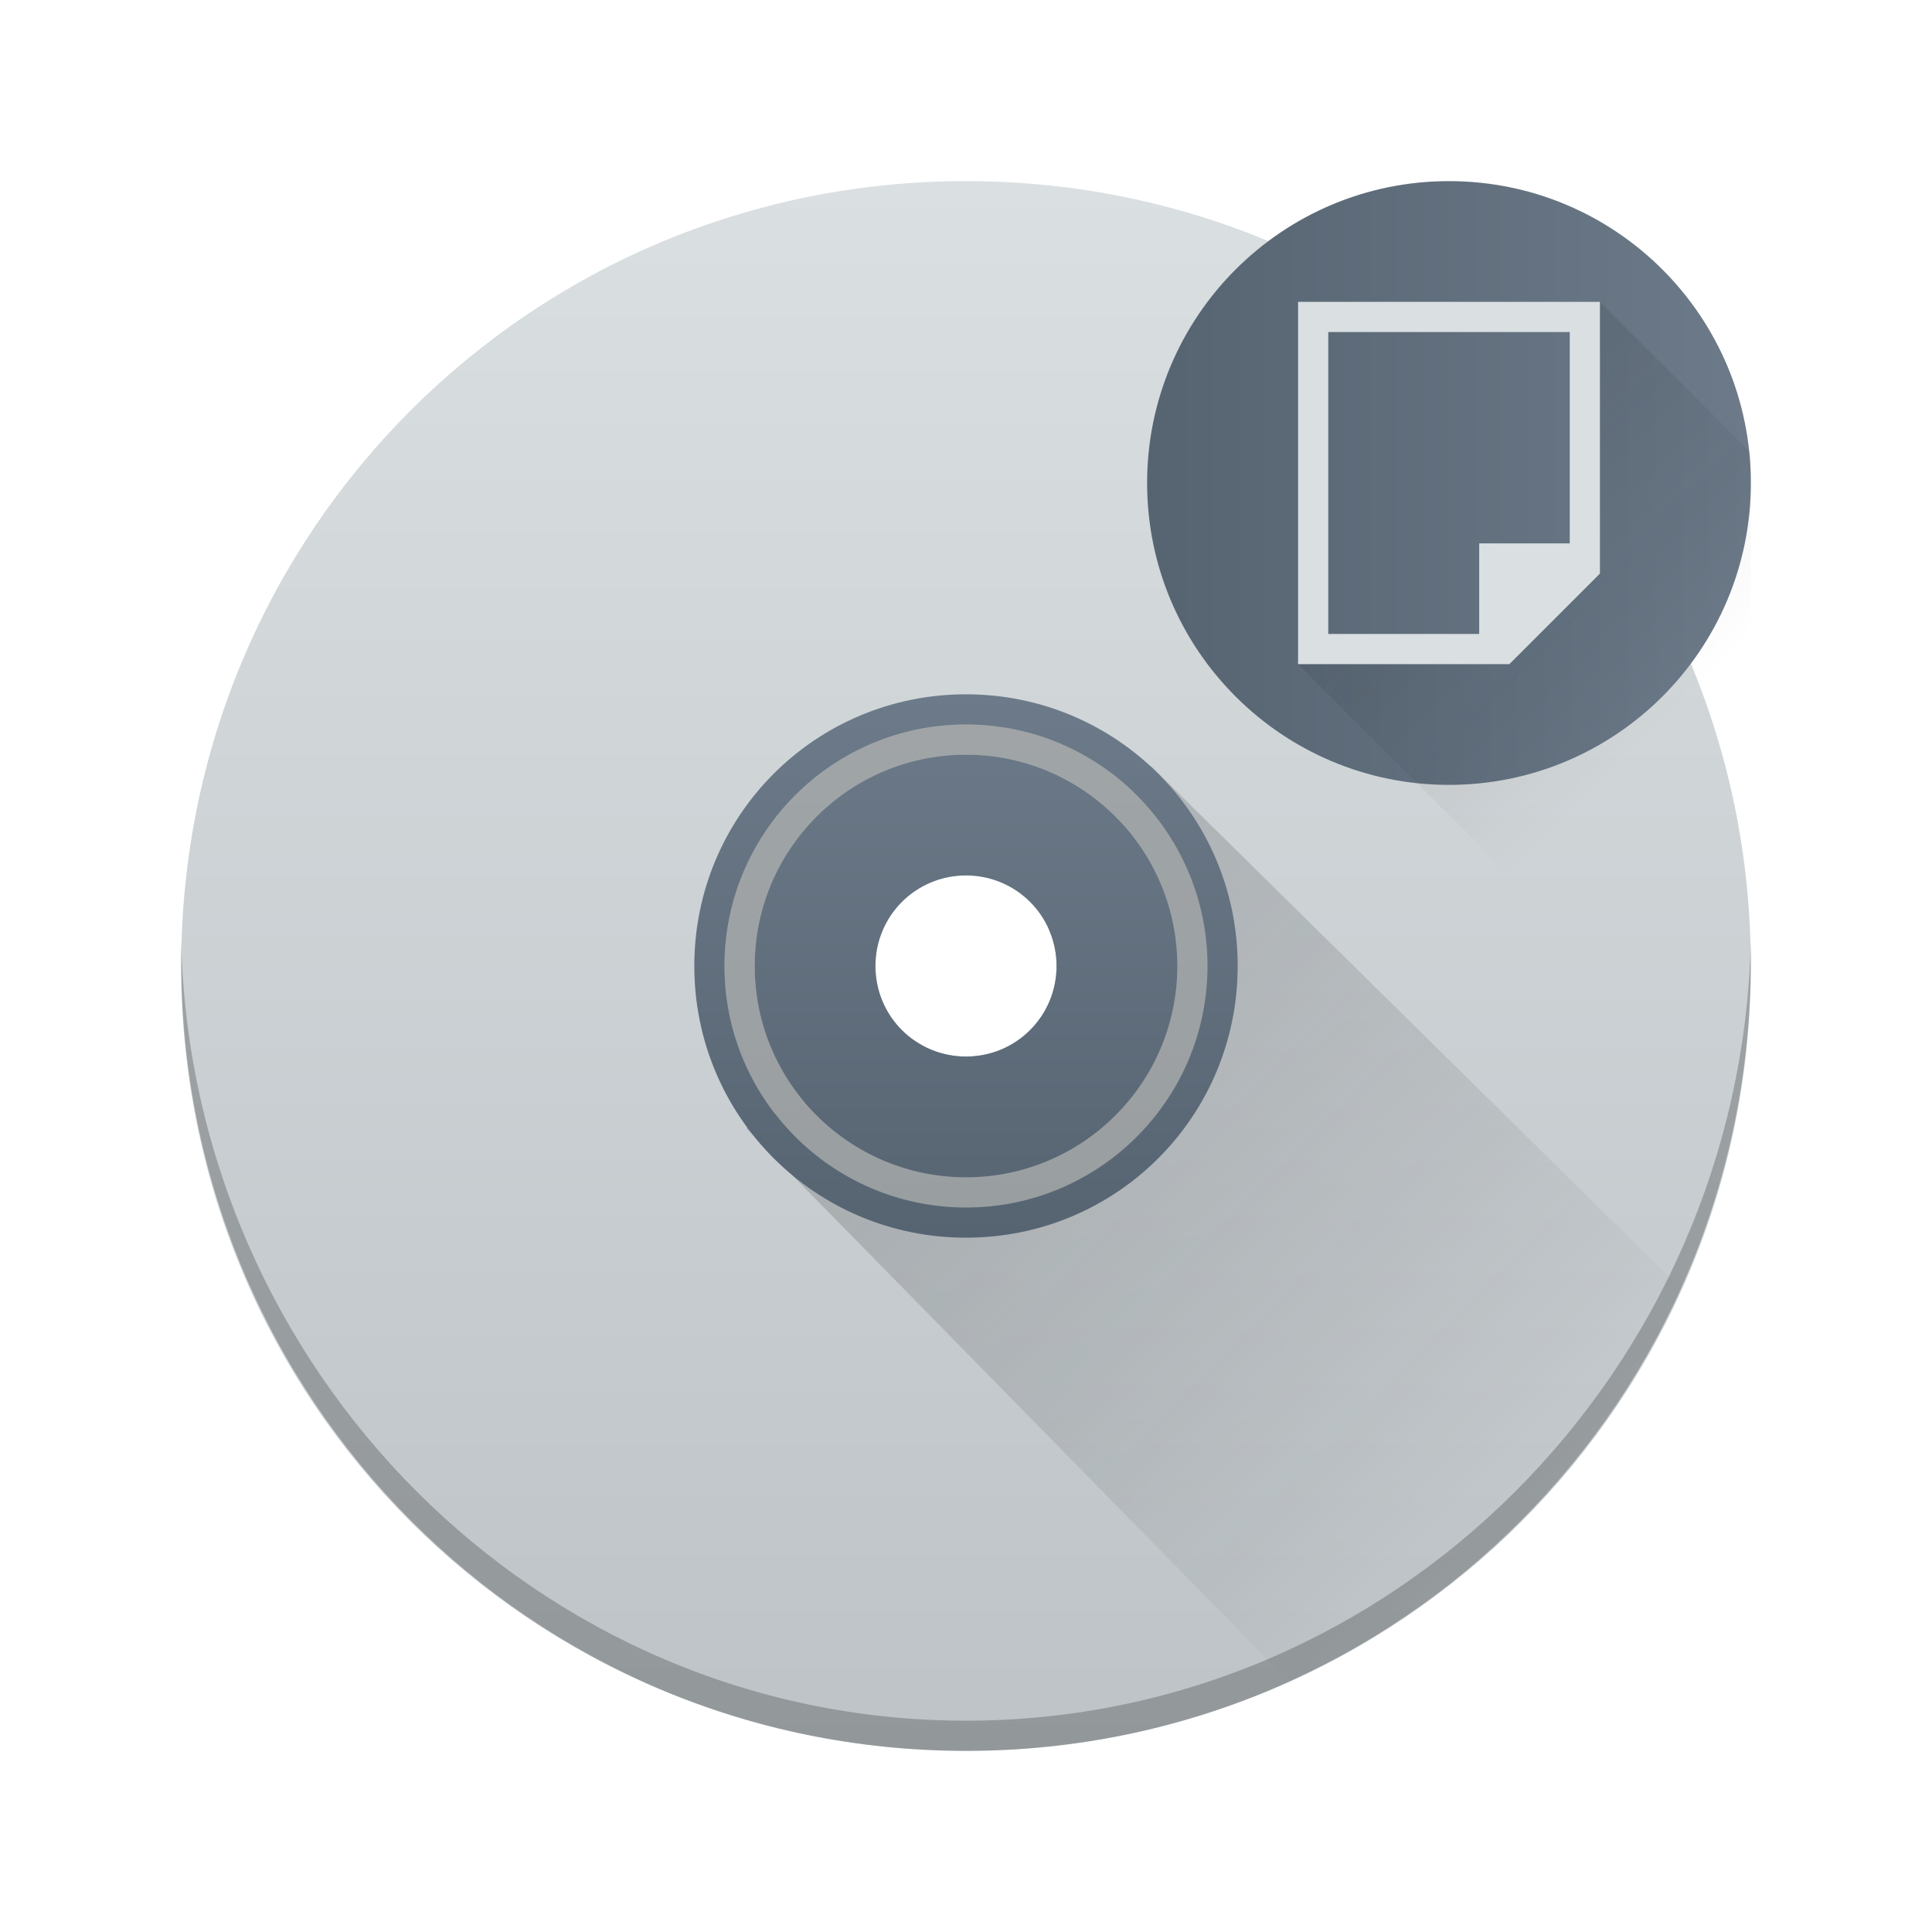
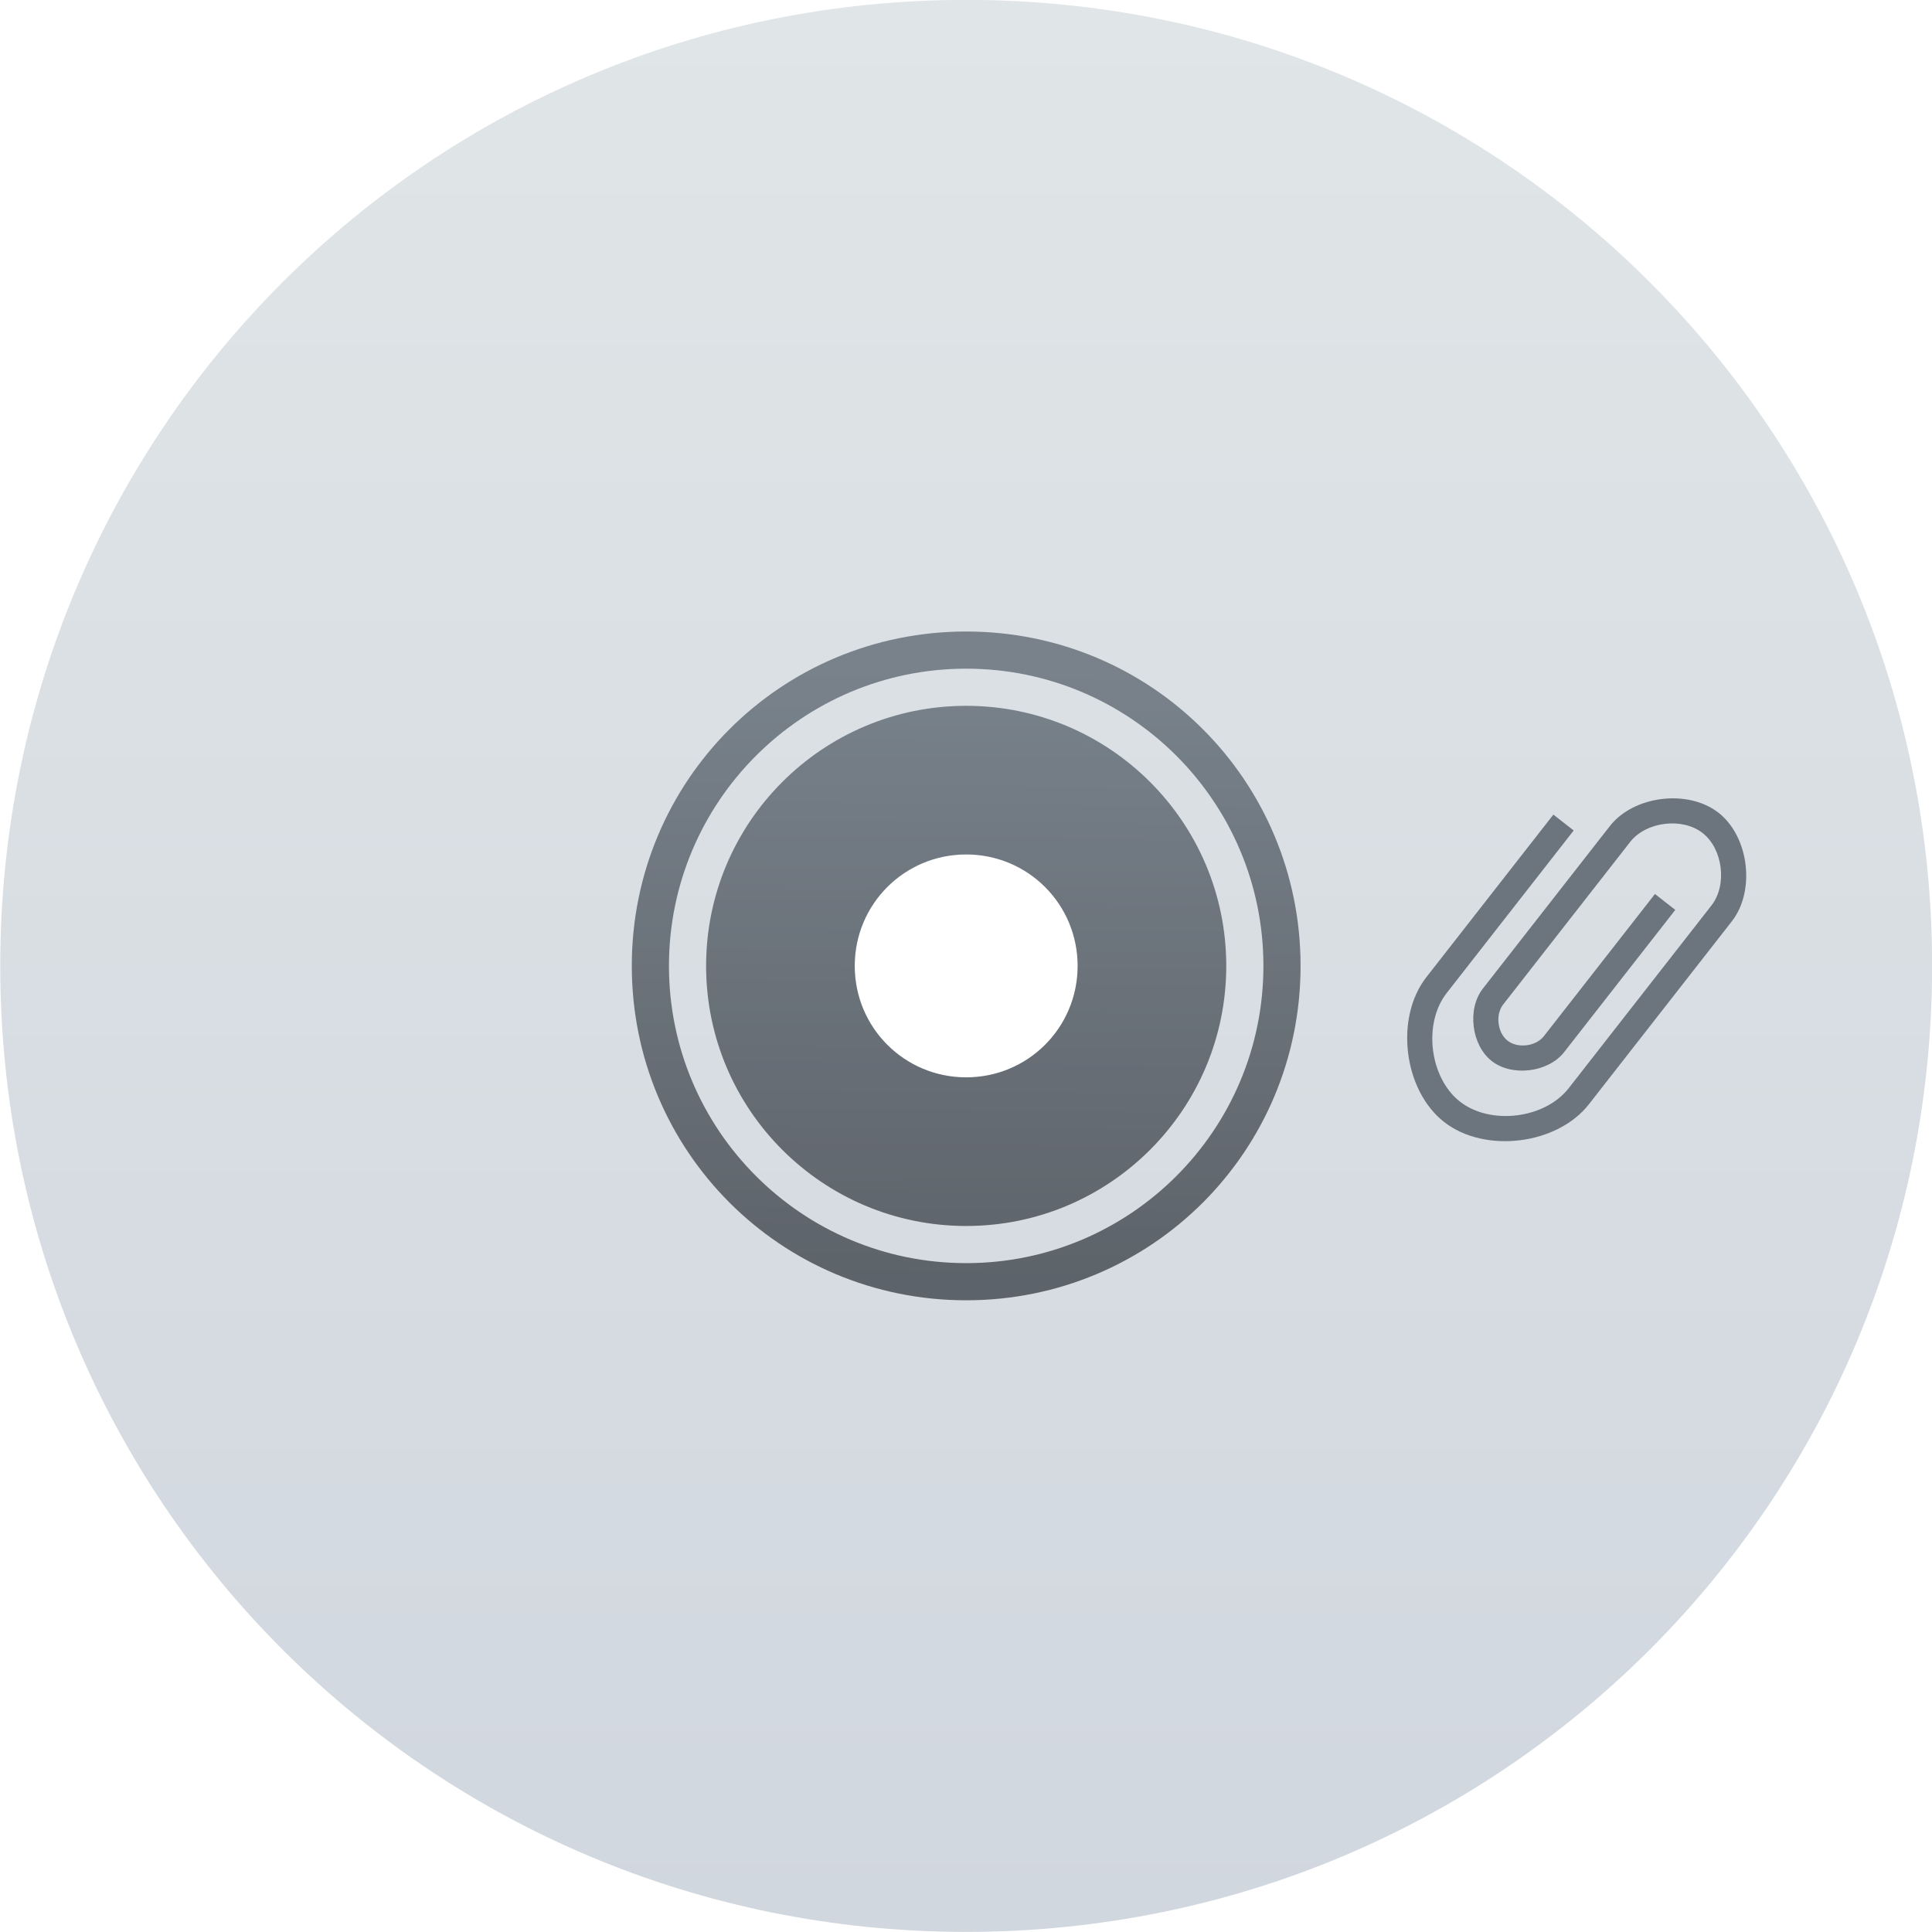
- <svg xmlns="http://www.w3.org/2000/svg" xmlns:xlink="http://www.w3.org/1999/xlink" width="64" height="64" id="svg5453" version="1.1">
-   <defs id="defs5455">
-     <linearGradient gradientTransform="matrix(1.299889,0,0,1.3,-499.0973,-648.9374)" gradientUnits="userSpaceOnUse" y2="537.798" x2="422.571" y1="523.798" x1="408.572" id="linearGradient4372" xlink:href="#linearGradient4227" />
-     <linearGradient id="linearGradient4227">
-       <stop style="stop-color:#292c2f;stop-opacity:1" offset="0" id="stop4229" />
-       <stop style="stop-color:#000000;stop-opacity:0;" offset="1" id="stop4231" />
+ <svg xmlns="http://www.w3.org/2000/svg" viewBox="0 0 48 48">
+   <defs>
+     <linearGradient y2="506.8" x2="0" y1="540.8" gradientTransform="matrix(1.52928 0 0 1.52941-592.82-769.1)" gradientUnits="userSpaceOnUse" id="0">
+       <stop stop-color="#d1d7df" />
+       <stop offset="1" stop-color="#e0e5e7" />
    </linearGradient>
-     <linearGradient y2="506.798" x2="409.571" y1="540.798" x1="409.571" gradientTransform="matrix(1.529281,0,0,1.529412,-592.8205,-769.1029)" gradientUnits="userSpaceOnUse" id="linearGradient3834" xlink:href="#linearGradient4300" />
-     <linearGradient y2="506.798" x2="409.571" y1="540.798" x1="409.571" gradientTransform="matrix(0.5294124,0,0,0.5294124,-184.3028,-245.3052)" gradientUnits="userSpaceOnUse" id="linearGradient3862" xlink:href="#linearGradient4351" />
-     <linearGradient gradientTransform="matrix(1.111111,0,0,1.111111,381.5327,-618.9458)" xlink:href="#linearGradient4351" id="linearGradient4215" x1="29.735" y1="1014.069" x2="47.735" y2="1014.069" gradientUnits="userSpaceOnUse" />
-     <linearGradient gradientTransform="matrix(1.299889,0,0,1.3,-488.779,-669.7908)" gradientUnits="userSpaceOnUse" y2="533.685" x2="418.327" y1="522.916" x1="407.557" id="linearGradient4372-2" xlink:href="#linearGradient4227" />
-     <linearGradient id="linearGradient4300">
-       <stop id="stop4302" offset="0" style="stop-color:#bdc3c7;stop-opacity:1" />
-       <stop id="stop4304" offset="1" style="stop-color:#dadfe1;stop-opacity:1" />
+     <linearGradient id="1" x1="31.839" y1="40.485" x2="32" y2="24" gradientUnits="userSpaceOnUse">
+       <stop stop-color="#3d434a" />
+       <stop offset="1" stop-color="#5f6974" />
    </linearGradient>
-     <linearGradient id="linearGradient4351">
-       <stop id="stop4353" offset="0" style="stop-color:#566472;stop-opacity:1" />
-       <stop id="stop4355" offset="1" style="stop-color:#6c7a89;stop-opacity:1" />
-     </linearGradient>
-     <linearGradient xlink:href="#linearGradient4300" id="linearGradient5250" x1="428.714" y1="545.791" x2="428.714" y2="533.791" gradientUnits="userSpaceOnUse" />
-     <linearGradient xlink:href="#linearGradient4300" id="linearGradient5252" gradientUnits="userSpaceOnUse" x1="428.714" y1="545.791" x2="428.714" y2="533.791" />
  </defs>
-   <g id="layer1" transform="translate(-376.5714,-491.798)">
-     <path style="fill:url(#linearGradient3834);fill-opacity:1.0;stroke:none" d="M 32 6 C 17.597 6 6.002 17.596 6.002 32 C 6.002 46.404 17.597 58 32 58 C 46.403 58 57.998 46.404 57.998 32 C 57.998 17.596 46.403 6 32 6 z M 32 29 C 33.662 29 35 30.338 35 32 C 35 33.662 33.662 35 32 35 C 30.338 35 29 33.662 29 32 C 29 30.338 30.338 29 32 29 z " transform="translate(376.5714,491.798)" id="rect4146" />
-     <path style="opacity:0.2;fill:url(#linearGradient4372);fill-opacity:1;fill-rule:evenodd;stroke:none" d="M 38.125 25.375 L 37.57 26.258 A 8 8 0 0 1 40 32 A 8 8 0 0 1 32 40 A 8 8 0 0 1 25.67 36.877 L 24.719 37.375 L 42.684 55.684 C 48.454 53.086 53.084 48.454 55.682 42.684 L 38.125 25.375 z M 37.025 27.127 L 34.736 30.777 C 34.903 31.151 35 31.563 35 32 C 35 33.662 33.662 35 32 35 C 31.358 35 30.768 34.796 30.281 34.455 L 26.564 36.406 A 7 7 0 0 0 32 39 A 7 7 0 0 0 39 32 A 7 7 0 0 0 37.025 27.127 z " transform="translate(376.5714,491.798)" id="path4364" />
-     <path style="fill:url(#linearGradient3862);fill-opacity:1.0;stroke:none" d="M 32 23 C 27.014 23 23 27.014 23 32 C 23 36.986 27.014 41 32 41 C 36.986 41 41 36.986 41 32 C 41 27.014 36.986 23 32 23 z M 32 24 A 8 8 0 0 1 40 32 A 8 8 0 0 1 32 40 A 8 8 0 0 1 24 32 A 8 8 0 0 1 32 24 z M 32 25 A 7 7 0 0 0 25 32 A 7 7 0 0 0 32 39 A 7 7 0 0 0 39 32 A 7 7 0 0 0 32 25 z M 32 29 C 33.662 29 35 30.338 35 32 C 35 33.662 33.662 35 32 35 C 30.338 35 29 33.662 29 32 C 29 30.338 30.338 29 32 29 z " transform="translate(376.5714,491.798)" id="rect4270" />
-     <path style="fill:#2e3132;fill-opacity:0.294;stroke:none" d="m 6.002,31.191 c -0.005,0.218 0,0.435 0,0.654 C 6.002,46.335 17.597,58 32,58 46.403,58 57.998,46.335 57.998,31.846 c 0,-0.219 0.005,-0.437 0,-0.654 C 57.654,45.375 46.185,57 32,57 17.815,57 6.346,45.375 6.002,31.191 Z" transform="translate(376.5714,491.798)" id="rect4284" />
-     <path style="opacity:1;fill:#2e3132;fill-opacity:0.294;stroke-linecap:round" d="M 32 24 A 8 8 0 0 0 24 32 A 8 8 0 0 0 32 40 A 8 8 0 0 0 40 32 A 8 8 0 0 0 32 24 z M 32 25 A 7 7 0 0 1 39 32 A 7 7 0 0 1 32 39 A 7 7 0 0 1 25 32 A 7 7 0 0 1 32 25 z " transform="translate(376.5714,491.798)" id="path4558" />
-     <circle style="opacity:1;fill:url(#linearGradient4215);fill-opacity:1;stroke-linecap:round" id="path4207" cx="424.571" cy="507.798" r="10" />
-     <path style="opacity:0.2;fill:url(#linearGradient4372-2);fill-opacity:1;fill-rule:evenodd;stroke:none" d="m 53,19 -3,3 -7,0 15,15 c 0,0 -1.3e-5,-22 0,-22 l -5,-5 z" transform="translate(376.5714,491.798)" id="path4364-0" />
-     <g transform="translate(-5.142848,-31.99277)" id="layer1-4" style="fill:url(#linearGradient5250);fill-opacity:1">
-       <path id="rect4140" transform="translate(421.7143,531.7907)" d="m 3,2 0,12 6,0 1,0 3,-3 0,-1 0,-8 -10,0 z m 1,1 8,0 0,7 -3,0 0,3 -5,0 0,-10 z" style="fill:url(#linearGradient5252);fill-opacity:1;fill-rule:evenodd;stroke:none" />
-     </g>
-   </g>
+   <path transform="matrix(.92308 0 0 .92308-5.534-5.541)" d="m32 6c-14.403 0-25.998 11.596-25.998 26 0 14.404 11.595 26 25.998 26 14.403 0 25.998-11.596 25.998-26 0-14.404-11.595-26-25.998-26m0 23c1.662 0 3 1.338 3 3 0 1.662-1.338 3-3 3-1.662 0-3-1.338-3-3 0-1.662 1.338-3 3-3z" fill="url(#0)" />
+   <path transform="matrix(.92308 0 0 .92308-5.534-5.541)" d="m32 23c-4.986 0-9 4.01-9 9 0 4.986 4.01 9 9 9 4.986 0 9-4.01 9-9 0-4.986-4.01-9-9-9m0 1a8 8 0 0 1 8 8 8 8 0 0 1 -8 8 8 8 0 0 1 -8 -8 8 8 0 0 1 8 -8m0 1a7 7 0 0 0 -7 7 7 7 0 0 0 7 7 7 7 0 0 0 7 -7 7 7 0 0 0 -7 -7m0 4c1.662 0 3 1.338 3 3 0 1.662-1.338 3-3 3-1.662 0-3-1.338-3-3 0-1.662 1.338-3 3-3" opacity=".791" fill="url(#1)" />
+   <path d="m409 531l-5.244 6.733c-.983 1.262-.708 3.511.55 4.497 1.259.986 3.5.71 4.484-.552l5.244-6.733.655-.842c.656-.842.472-2.341-.367-2.998-.839-.658-2.334-.473-2.989.368l-.656.842-3.933 5.05-.656.842c-.328.421-.236 1.17.183 1.499.42.329 1.167.237 1.495-.184l4.589-5.891.839.658-4.589 5.891c-.656.842-2.15 1.026-2.989.368-.839-.658-1.023-2.157-.367-2.998l.656-.842 4.589-5.891c.983-1.262 3.225-1.538 4.484-.552 1.259.986 1.534 3.235.551 4.497l-.656.842-5.244 6.733c-1.311 1.683-4.3 2.051-5.978.736-1.678-1.315-2.045-4.313-.734-5.997l5.244-6.733.839.658" stroke-opacity=".8" stroke-width=".071" transform="matrix(.60178 0 0 .59993-207.03-297.93)" stroke="none" fill="#6c747d" />
</svg>
